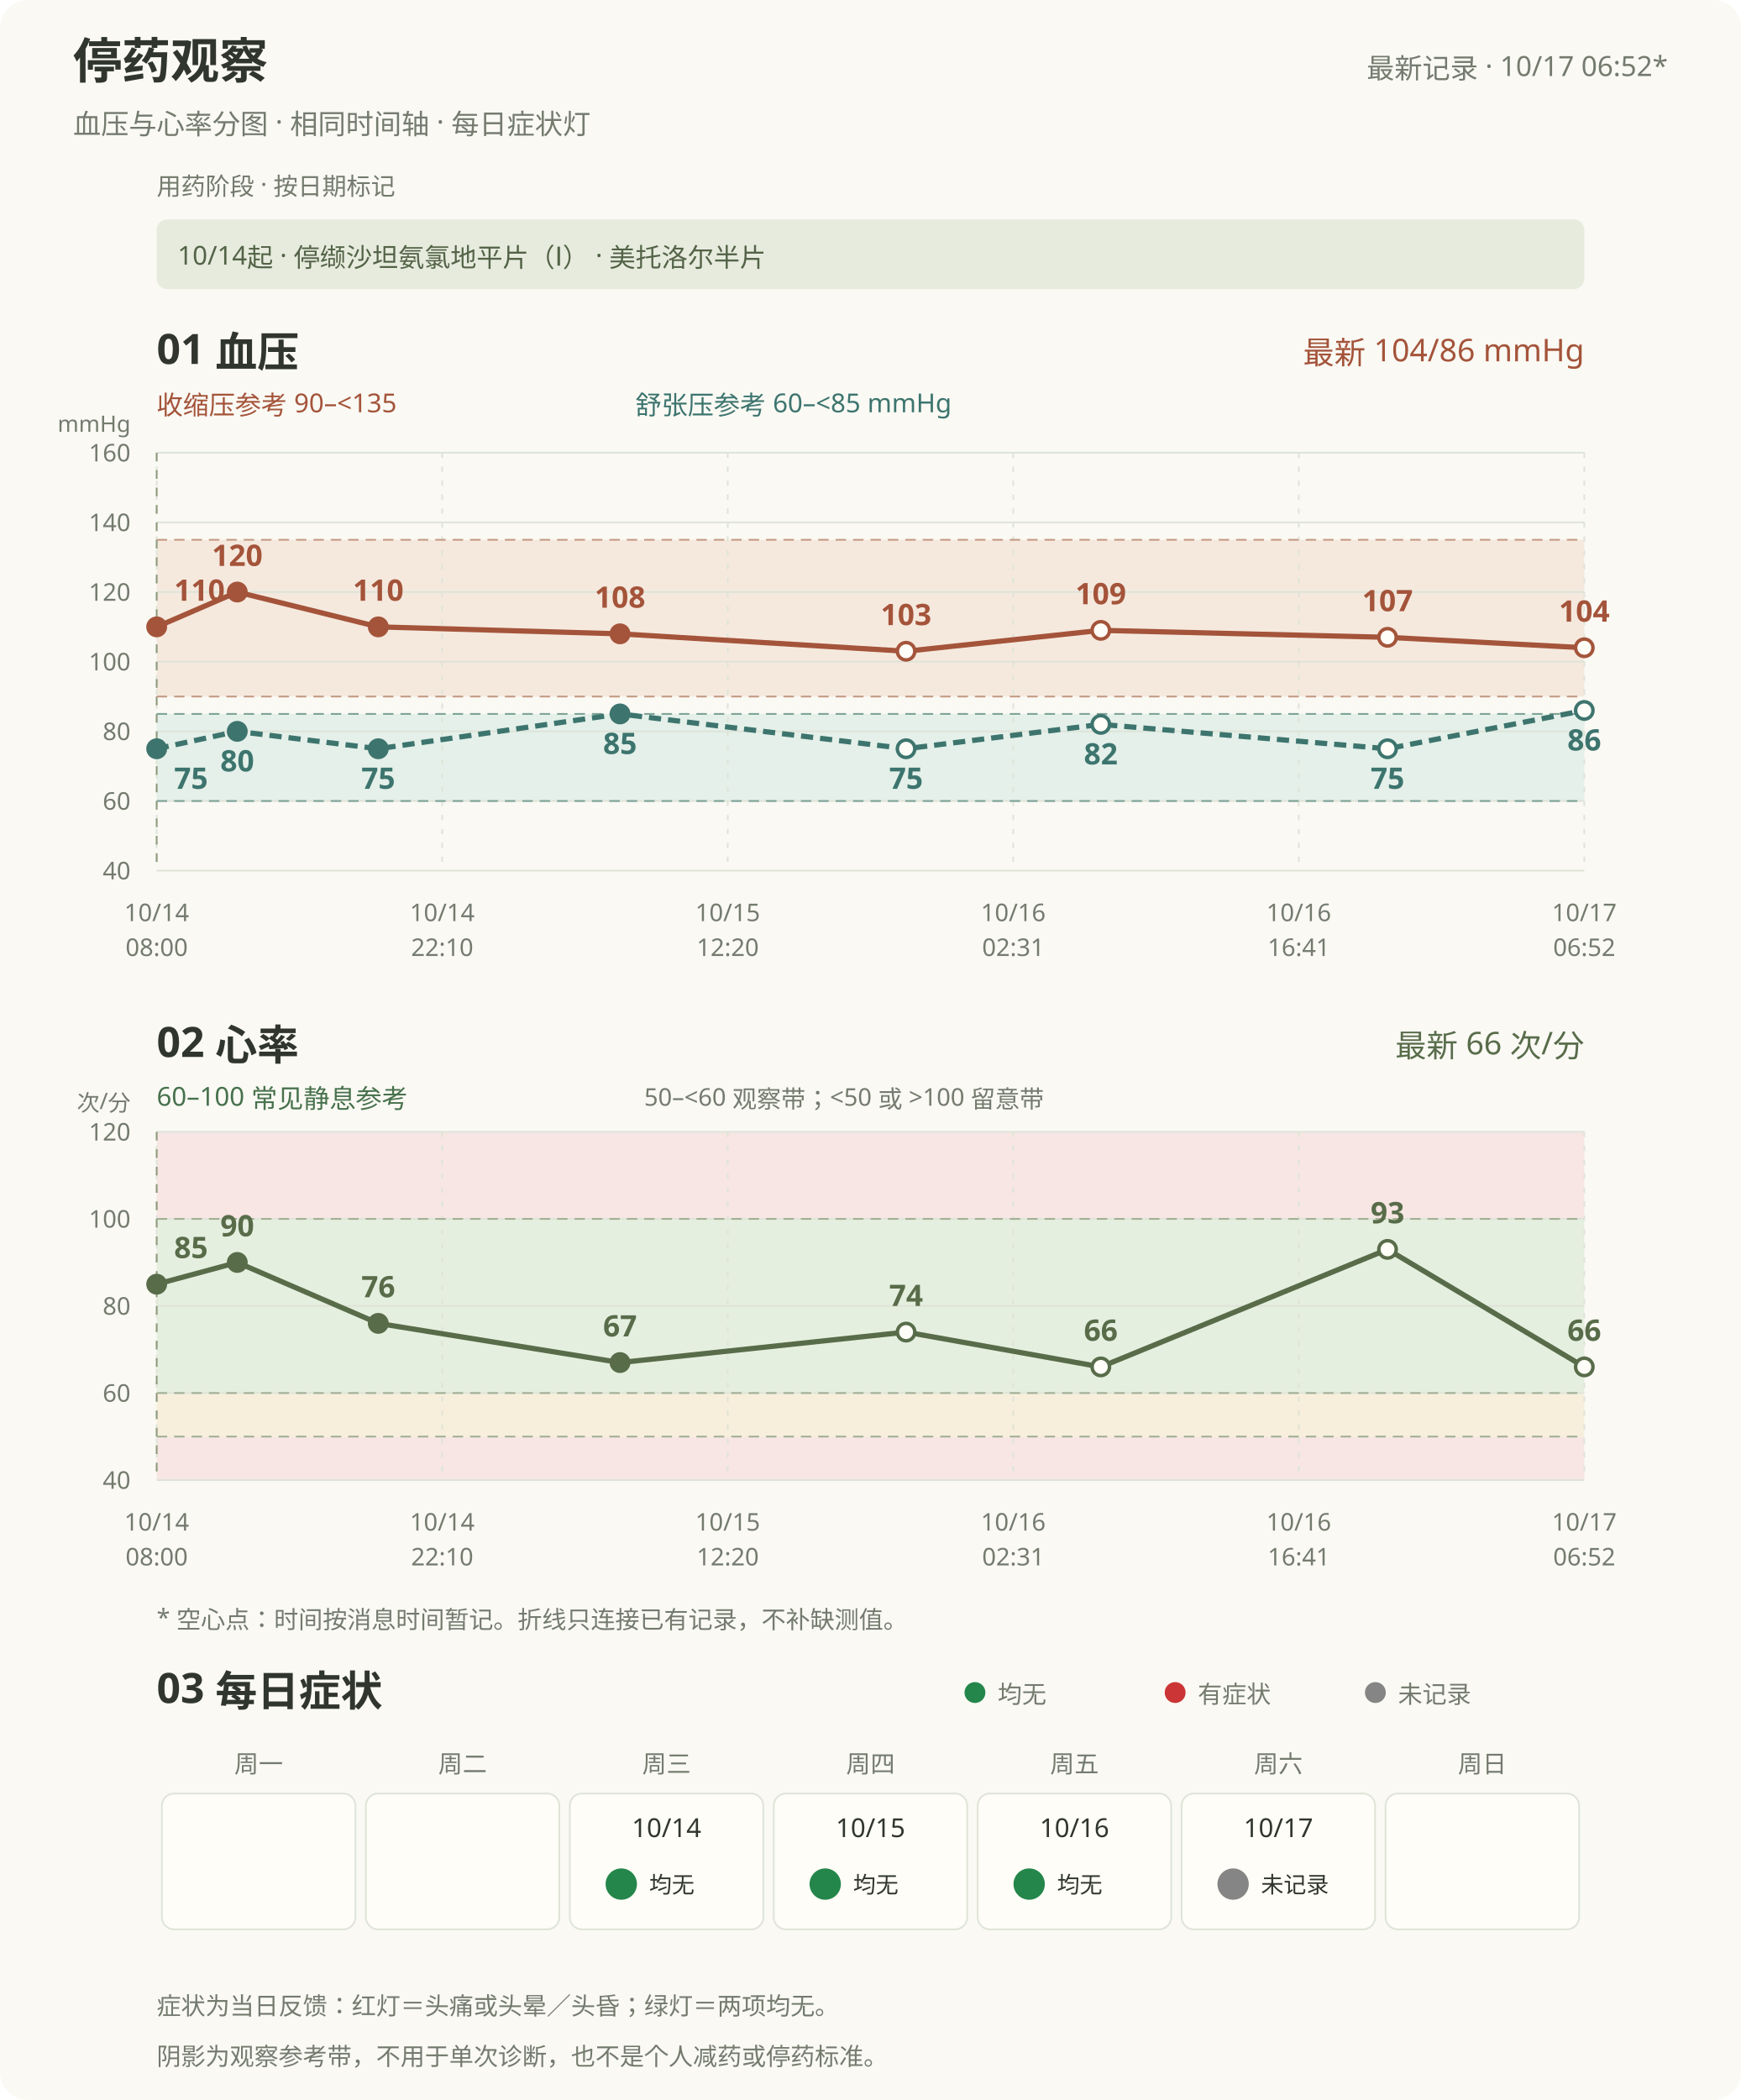
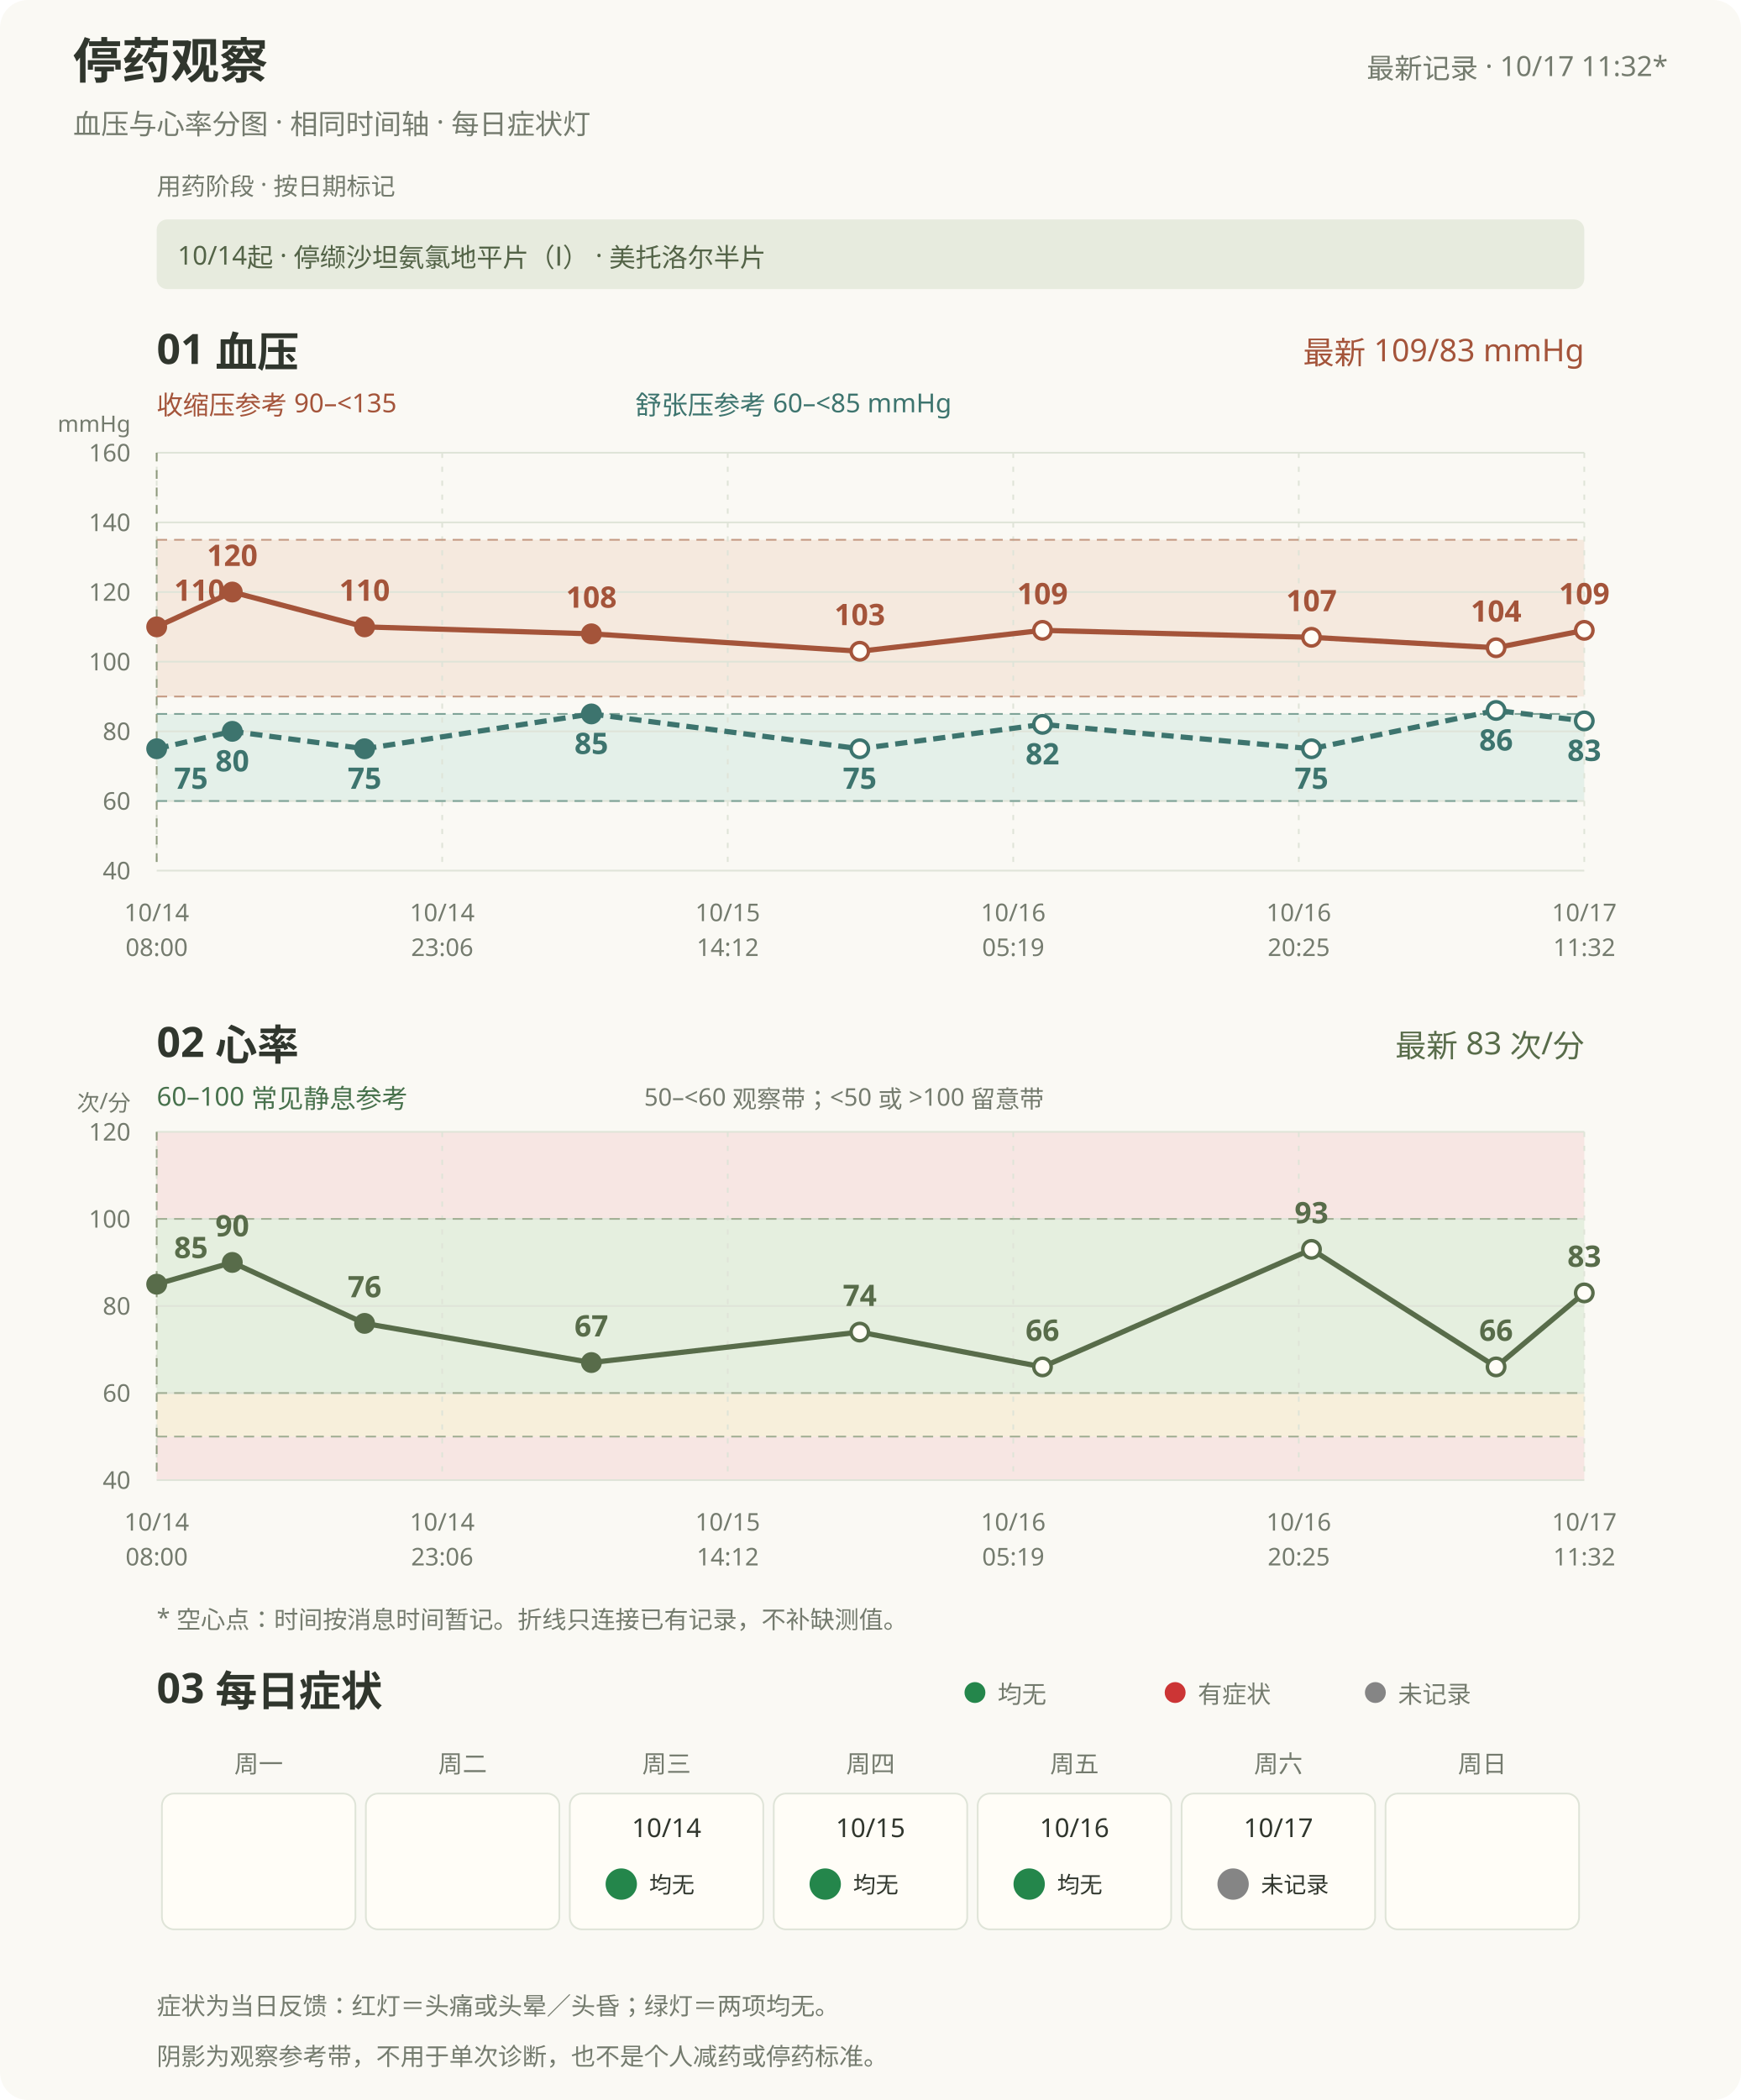
<svg xmlns="http://www.w3.org/2000/svg" viewBox="0 0 1000 1206" role="img" aria-labelledby="title desc">
  <rect width="1000" height="1206" rx="16" fill="#faf9f4" />
  <g font-family="system-ui,Microsoft YaHei,sans-serif" fill="#30362d">
    <text x="42" y="45" font-size="28" fill="#30362d" font-weight="600">停药观察</text>
-     <text x="958" y="45" font-size="16" fill="#747b6e" text-anchor="end">最新记录 · 10/17 06:52*</text>
+     <text x="958" y="45" font-size="16" fill="#747b6e" text-anchor="end">最新记录 · 10/17 11:32*</text>
    <text x="42" y="77" font-size="16" fill="#747b6e">血压与心率分图 · 相同时间轴 · 每日症状灯</text>
    <text x="90" y="112" font-size="14" fill="#747b6e">用药阶段 · 按日期标记</text>
    <rect x="90" y="126" width="820" height="40" rx="6" fill="#e7ebde" />
    <text x="102" y="152" font-size="15" fill="#536347">10/14起 · 停缬沙坦氨氯地平片（Ⅰ） · 美托洛尔半片</text>
    <text x="90" y="209" font-size="24" fill="#30362d" font-weight="600">01  血压</text>
-     <text x="910" y="209" font-size="18" fill="#a4543a" text-anchor="end">最新 104/86 mmHg</text>
+     <text x="910" y="209" font-size="18" fill="#a4543a" text-anchor="end">最新 109/83 mmHg</text>
    <text x="90" y="238" font-size="15" fill="#a4543a">收缩压参考 90–&lt;135</text>
    <text x="365" y="238" font-size="15" fill="#3d746e">舒张压参考 60–&lt;85 mmHg</text>
    <rect data-band="systolic-90-135" x="90" y="310" width="820" height="90" fill="#f5e9de" />
    <rect data-band="diastolic-60-85" x="90" y="410" width="820" height="50" fill="#e4f0e9" />
    <text x="75" y="248" font-size="13" fill="#747b6e" text-anchor="end">mmHg</text>
    <line x1="90" y1="500" x2="910" y2="500" stroke="#dfe4d8" />
    <text x="75" y="505" font-size="14" fill="#747b6e" text-anchor="end">40</text>
    <line x1="90" y1="460" x2="910" y2="460" stroke="#dfe4d8" />
    <text x="75" y="465" font-size="14" fill="#747b6e" text-anchor="end">60</text>
    <line x1="90" y1="420" x2="910" y2="420" stroke="#dfe4d8" />
    <text x="75" y="425" font-size="14" fill="#747b6e" text-anchor="end">80</text>
    <line x1="90" y1="380" x2="910" y2="380" stroke="#dfe4d8" />
    <text x="75" y="385" font-size="14" fill="#747b6e" text-anchor="end">100</text>
    <line x1="90" y1="340" x2="910" y2="340" stroke="#dfe4d8" />
    <text x="75" y="345" font-size="14" fill="#747b6e" text-anchor="end">120</text>
    <line x1="90" y1="300" x2="910" y2="300" stroke="#dfe4d8" />
    <text x="75" y="305" font-size="14" fill="#747b6e" text-anchor="end">140</text>
    <line x1="90" y1="260" x2="910" y2="260" stroke="#dfe4d8" />
    <text x="75" y="265" font-size="14" fill="#747b6e" text-anchor="end">160</text>
    <line x1="90" y1="260" x2="90" y2="500" stroke="#dfe4d8" stroke-dasharray="3 5" />
    <text x="90" y="529" font-size="14" fill="#747b6e" text-anchor="middle">10/14</text>
    <text x="90" y="549" font-size="14" fill="#747b6e" text-anchor="middle">08:00</text>
    <line x1="254" y1="260" x2="254" y2="500" stroke="#dfe4d8" stroke-dasharray="3 5" />
    <text x="254" y="529" font-size="14" fill="#747b6e" text-anchor="middle">10/14</text>
-     <text x="254" y="549" font-size="14" fill="#747b6e" text-anchor="middle">22:10</text>
+     <text x="254" y="549" font-size="14" fill="#747b6e" text-anchor="middle">23:06</text>
    <line x1="418" y1="260" x2="418" y2="500" stroke="#dfe4d8" stroke-dasharray="3 5" />
    <text x="418" y="529" font-size="14" fill="#747b6e" text-anchor="middle">10/15</text>
-     <text x="418" y="549" font-size="14" fill="#747b6e" text-anchor="middle">12:20</text>
+     <text x="418" y="549" font-size="14" fill="#747b6e" text-anchor="middle">14:12</text>
    <line x1="582" y1="260" x2="582" y2="500" stroke="#dfe4d8" stroke-dasharray="3 5" />
    <text x="582" y="529" font-size="14" fill="#747b6e" text-anchor="middle">10/16</text>
-     <text x="582" y="549" font-size="14" fill="#747b6e" text-anchor="middle">02:31</text>
+     <text x="582" y="549" font-size="14" fill="#747b6e" text-anchor="middle">05:19</text>
    <line x1="746" y1="260" x2="746" y2="500" stroke="#dfe4d8" stroke-dasharray="3 5" />
    <text x="746" y="529" font-size="14" fill="#747b6e" text-anchor="middle">10/16</text>
-     <text x="746" y="549" font-size="14" fill="#747b6e" text-anchor="middle">16:41</text>
+     <text x="746" y="549" font-size="14" fill="#747b6e" text-anchor="middle">20:25</text>
    <line x1="910" y1="260" x2="910" y2="500" stroke="#dfe4d8" stroke-dasharray="3 5" />
    <text x="910" y="529" font-size="14" fill="#747b6e" text-anchor="middle">10/17</text>
-     <text x="910" y="549" font-size="14" fill="#747b6e" text-anchor="middle">06:52</text>
+     <text x="910" y="549" font-size="14" fill="#747b6e" text-anchor="middle">11:32</text>
    <line x1="90" y1="260" x2="90" y2="500" stroke="#8d997c" stroke-dasharray="5 5" />
    <line x1="90" y1="400" x2="910" y2="400" stroke="#c49a82" stroke-dasharray="6 4" />
    <line x1="90" y1="310" x2="910" y2="310" stroke="#c49a82" stroke-dasharray="6 4" />
    <line x1="90" y1="460" x2="910" y2="460" stroke="#7ca296" stroke-dasharray="6 4" />
    <line x1="90" y1="410" x2="910" y2="410" stroke="#7ca296" stroke-dasharray="6 4" />
-     <polyline data-series="systolic" points="90,360 136.284,340 217.281,360 356.134,364 520.442,374 632.295,362 796.99,366 910,372" fill="none" stroke="#a4543a" stroke-width="3" stroke-linejoin="round" />
+     <polyline data-series="systolic" points="90,360 133.425,340 209.417,360 339.691,364 493.848,374 598.791,362 753.31,366 859.338,372 910,362" fill="none" stroke="#a4543a" stroke-width="3" stroke-linejoin="round" />
    <circle data-reading="systolic" cx="90" cy="360" r="5" stroke="#a4543a" stroke-width="2" fill="#a4543a" />
    <text x="100" y="345" font-size="17" fill="#a4543a" text-anchor="start" font-weight="600">110</text>
-     <circle data-reading="systolic" cx="136.284" cy="340" r="5" stroke="#a4543a" stroke-width="2" fill="#a4543a" />
-     <text x="136.284" y="325" font-size="17" fill="#a4543a" text-anchor="middle" font-weight="600">120</text>
-     <circle data-reading="systolic" cx="217.281" cy="360" r="5" stroke="#a4543a" stroke-width="2" fill="#a4543a" />
-     <text x="217.281" y="345" font-size="17" fill="#a4543a" text-anchor="middle" font-weight="600">110</text>
-     <circle data-reading="systolic" cx="356.134" cy="364" r="5" stroke="#a4543a" stroke-width="2" fill="#a4543a" />
-     <text x="356.134" y="349" font-size="17" fill="#a4543a" text-anchor="middle" font-weight="600">108</text>
-     <circle data-reading="systolic" cx="520.442" cy="374" r="5" stroke="#a4543a" stroke-width="2" fill="#fffdf7" />
-     <text x="520.442" y="359" font-size="17" fill="#a4543a" text-anchor="middle" font-weight="600">103</text>
-     <circle data-reading="systolic" cx="632.295" cy="362" r="5" stroke="#a4543a" stroke-width="2" fill="#fffdf7" />
-     <text x="632.295" y="347" font-size="17" fill="#a4543a" text-anchor="middle" font-weight="600">109</text>
-     <circle data-reading="systolic" cx="796.99" cy="366" r="5" stroke="#a4543a" stroke-width="2" fill="#fffdf7" />
-     <text x="796.99" y="351" font-size="17" fill="#a4543a" text-anchor="middle" font-weight="600">107</text>
-     <circle data-reading="systolic" cx="910" cy="372" r="5" stroke="#a4543a" stroke-width="2" fill="#fffdf7" />
-     <text x="910" y="357" font-size="17" fill="#a4543a" text-anchor="middle" font-weight="600">104</text>
-     <polyline data-series="diastolic" points="90,430 136.284,420 217.281,430 356.134,410 520.442,430 632.295,416 796.99,430 910,408" fill="none" stroke="#3d746e" stroke-width="3" stroke-linejoin="round" stroke-dasharray="7 4" />
+     <circle data-reading="systolic" cx="133.425" cy="340" r="5" stroke="#a4543a" stroke-width="2" fill="#a4543a" />
+     <text x="133.425" y="325" font-size="17" fill="#a4543a" text-anchor="middle" font-weight="600">120</text>
+     <circle data-reading="systolic" cx="209.417" cy="360" r="5" stroke="#a4543a" stroke-width="2" fill="#a4543a" />
+     <text x="209.417" y="345" font-size="17" fill="#a4543a" text-anchor="middle" font-weight="600">110</text>
+     <circle data-reading="systolic" cx="339.691" cy="364" r="5" stroke="#a4543a" stroke-width="2" fill="#a4543a" />
+     <text x="339.691" y="349" font-size="17" fill="#a4543a" text-anchor="middle" font-weight="600">108</text>
+     <circle data-reading="systolic" cx="493.848" cy="374" r="5" stroke="#a4543a" stroke-width="2" fill="#fffdf7" />
+     <text x="493.848" y="359" font-size="17" fill="#a4543a" text-anchor="middle" font-weight="600">103</text>
+     <circle data-reading="systolic" cx="598.791" cy="362" r="5" stroke="#a4543a" stroke-width="2" fill="#fffdf7" />
+     <text x="598.791" y="347" font-size="17" fill="#a4543a" text-anchor="middle" font-weight="600">109</text>
+     <circle data-reading="systolic" cx="753.31" cy="366" r="5" stroke="#a4543a" stroke-width="2" fill="#fffdf7" />
+     <text x="753.31" y="351" font-size="17" fill="#a4543a" text-anchor="middle" font-weight="600">107</text>
+     <circle data-reading="systolic" cx="859.338" cy="372" r="5" stroke="#a4543a" stroke-width="2" fill="#fffdf7" />
+     <text x="859.338" y="357" font-size="17" fill="#a4543a" text-anchor="middle" font-weight="600">104</text>
+     <circle data-reading="systolic" cx="910" cy="362" r="5" stroke="#a4543a" stroke-width="2" fill="#fffdf7" />
+     <text x="910" y="347" font-size="17" fill="#a4543a" text-anchor="middle" font-weight="600">109</text>
+     <polyline data-series="diastolic" points="90,430 133.425,420 209.417,430 339.691,410 493.848,430 598.791,416 753.31,430 859.338,408 910,414" fill="none" stroke="#3d746e" stroke-width="3" stroke-linejoin="round" stroke-dasharray="7 4" />
    <circle data-reading="diastolic" cx="90" cy="430" r="5" stroke="#3d746e" stroke-width="2" fill="#3d746e" />
    <text x="100" y="453" font-size="17" fill="#3d746e" text-anchor="start" font-weight="600">75</text>
-     <circle data-reading="diastolic" cx="136.284" cy="420" r="5" stroke="#3d746e" stroke-width="2" fill="#3d746e" />
-     <text x="136.284" y="443" font-size="17" fill="#3d746e" text-anchor="middle" font-weight="600">80</text>
-     <circle data-reading="diastolic" cx="217.281" cy="430" r="5" stroke="#3d746e" stroke-width="2" fill="#3d746e" />
-     <text x="217.281" y="453" font-size="17" fill="#3d746e" text-anchor="middle" font-weight="600">75</text>
-     <circle data-reading="diastolic" cx="356.134" cy="410" r="5" stroke="#3d746e" stroke-width="2" fill="#3d746e" />
-     <text x="356.134" y="433" font-size="17" fill="#3d746e" text-anchor="middle" font-weight="600">85</text>
-     <circle data-reading="diastolic" cx="520.442" cy="430" r="5" stroke="#3d746e" stroke-width="2" fill="#fffdf7" />
-     <text x="520.442" y="453" font-size="17" fill="#3d746e" text-anchor="middle" font-weight="600">75</text>
-     <circle data-reading="diastolic" cx="632.295" cy="416" r="5" stroke="#3d746e" stroke-width="2" fill="#fffdf7" />
-     <text x="632.295" y="439" font-size="17" fill="#3d746e" text-anchor="middle" font-weight="600">82</text>
-     <circle data-reading="diastolic" cx="796.99" cy="430" r="5" stroke="#3d746e" stroke-width="2" fill="#fffdf7" />
-     <text x="796.99" y="453" font-size="17" fill="#3d746e" text-anchor="middle" font-weight="600">75</text>
-     <circle data-reading="diastolic" cx="910" cy="408" r="5" stroke="#3d746e" stroke-width="2" fill="#fffdf7" />
-     <text x="910" y="431" font-size="17" fill="#3d746e" text-anchor="middle" font-weight="600">86</text>
+     <circle data-reading="diastolic" cx="133.425" cy="420" r="5" stroke="#3d746e" stroke-width="2" fill="#3d746e" />
+     <text x="133.425" y="443" font-size="17" fill="#3d746e" text-anchor="middle" font-weight="600">80</text>
+     <circle data-reading="diastolic" cx="209.417" cy="430" r="5" stroke="#3d746e" stroke-width="2" fill="#3d746e" />
+     <text x="209.417" y="453" font-size="17" fill="#3d746e" text-anchor="middle" font-weight="600">75</text>
+     <circle data-reading="diastolic" cx="339.691" cy="410" r="5" stroke="#3d746e" stroke-width="2" fill="#3d746e" />
+     <text x="339.691" y="433" font-size="17" fill="#3d746e" text-anchor="middle" font-weight="600">85</text>
+     <circle data-reading="diastolic" cx="493.848" cy="430" r="5" stroke="#3d746e" stroke-width="2" fill="#fffdf7" />
+     <text x="493.848" y="453" font-size="17" fill="#3d746e" text-anchor="middle" font-weight="600">75</text>
+     <circle data-reading="diastolic" cx="598.791" cy="416" r="5" stroke="#3d746e" stroke-width="2" fill="#fffdf7" />
+     <text x="598.791" y="439" font-size="17" fill="#3d746e" text-anchor="middle" font-weight="600">82</text>
+     <circle data-reading="diastolic" cx="753.31" cy="430" r="5" stroke="#3d746e" stroke-width="2" fill="#fffdf7" />
+     <text x="753.31" y="453" font-size="17" fill="#3d746e" text-anchor="middle" font-weight="600">75</text>
+     <circle data-reading="diastolic" cx="859.338" cy="408" r="5" stroke="#3d746e" stroke-width="2" fill="#fffdf7" />
+     <text x="859.338" y="431" font-size="17" fill="#3d746e" text-anchor="middle" font-weight="600">86</text>
+     <circle data-reading="diastolic" cx="910" cy="414" r="5" stroke="#3d746e" stroke-width="2" fill="#fffdf7" />
+     <text x="910" y="437" font-size="17" fill="#3d746e" text-anchor="middle" font-weight="600">83</text>
    <text x="90" y="607" font-size="24" fill="#30362d" font-weight="600">02  心率</text>
-     <text x="910" y="607" font-size="18" fill="#586c4a" text-anchor="end">最新 66 次/分</text>
+     <text x="910" y="607" font-size="18" fill="#586c4a" text-anchor="end">最新 83 次/分</text>
    <text x="90" y="635" font-size="15" fill="#47714c">60–100 常见静息参考</text>
    <text x="370" y="635" font-size="14" fill="#747b6e">50–&lt;60 观察带；&lt;50 或 &gt;100 留意带</text>
    <rect data-band="heart-low" x="90" y="825" width="820" height="25" fill="#f7e6e3" />
    <rect data-band="heart-observe" x="90" y="800" width="820" height="25" fill="#f7efdb" />
    <rect data-band="heart-reference-60-100" x="90" y="700" width="820" height="100" fill="#e5efdf" />
    <rect data-band="heart-high" x="90" y="650" width="820" height="50" fill="#f7e6e3" />
    <text x="75" y="638" font-size="13" fill="#747b6e" text-anchor="end">次/分</text>
    <line x1="90" y1="850" x2="910" y2="850" stroke="#dfe4d8" />
    <text x="75" y="855" font-size="14" fill="#747b6e" text-anchor="end">40</text>
    <line x1="90" y1="800" x2="910" y2="800" stroke="#dfe4d8" />
    <text x="75" y="805" font-size="14" fill="#747b6e" text-anchor="end">60</text>
    <line x1="90" y1="750" x2="910" y2="750" stroke="#dfe4d8" />
    <text x="75" y="755" font-size="14" fill="#747b6e" text-anchor="end">80</text>
    <line x1="90" y1="700" x2="910" y2="700" stroke="#dfe4d8" />
    <text x="75" y="705" font-size="14" fill="#747b6e" text-anchor="end">100</text>
    <line x1="90" y1="650" x2="910" y2="650" stroke="#dfe4d8" />
    <text x="75" y="655" font-size="14" fill="#747b6e" text-anchor="end">120</text>
    <line x1="90" y1="650" x2="90" y2="850" stroke="#dfe4d8" stroke-dasharray="3 5" />
    <text x="90" y="879" font-size="14" fill="#747b6e" text-anchor="middle">10/14</text>
    <text x="90" y="899" font-size="14" fill="#747b6e" text-anchor="middle">08:00</text>
    <line x1="254" y1="650" x2="254" y2="850" stroke="#dfe4d8" stroke-dasharray="3 5" />
    <text x="254" y="879" font-size="14" fill="#747b6e" text-anchor="middle">10/14</text>
-     <text x="254" y="899" font-size="14" fill="#747b6e" text-anchor="middle">22:10</text>
+     <text x="254" y="899" font-size="14" fill="#747b6e" text-anchor="middle">23:06</text>
    <line x1="418" y1="650" x2="418" y2="850" stroke="#dfe4d8" stroke-dasharray="3 5" />
    <text x="418" y="879" font-size="14" fill="#747b6e" text-anchor="middle">10/15</text>
-     <text x="418" y="899" font-size="14" fill="#747b6e" text-anchor="middle">12:20</text>
+     <text x="418" y="899" font-size="14" fill="#747b6e" text-anchor="middle">14:12</text>
    <line x1="582" y1="650" x2="582" y2="850" stroke="#dfe4d8" stroke-dasharray="3 5" />
    <text x="582" y="879" font-size="14" fill="#747b6e" text-anchor="middle">10/16</text>
-     <text x="582" y="899" font-size="14" fill="#747b6e" text-anchor="middle">02:31</text>
+     <text x="582" y="899" font-size="14" fill="#747b6e" text-anchor="middle">05:19</text>
    <line x1="746" y1="650" x2="746" y2="850" stroke="#dfe4d8" stroke-dasharray="3 5" />
    <text x="746" y="879" font-size="14" fill="#747b6e" text-anchor="middle">10/16</text>
-     <text x="746" y="899" font-size="14" fill="#747b6e" text-anchor="middle">16:41</text>
+     <text x="746" y="899" font-size="14" fill="#747b6e" text-anchor="middle">20:25</text>
    <line x1="910" y1="650" x2="910" y2="850" stroke="#dfe4d8" stroke-dasharray="3 5" />
    <text x="910" y="879" font-size="14" fill="#747b6e" text-anchor="middle">10/17</text>
-     <text x="910" y="899" font-size="14" fill="#747b6e" text-anchor="middle">06:52</text>
+     <text x="910" y="899" font-size="14" fill="#747b6e" text-anchor="middle">11:32</text>
    <line x1="90" y1="650" x2="90" y2="850" stroke="#8d997c" stroke-dasharray="5 5" />
    <line x1="90" y1="825" x2="910" y2="825" stroke="#a2af94" stroke-dasharray="6 4" />
    <line x1="90" y1="800" x2="910" y2="800" stroke="#a2af94" stroke-dasharray="6 4" />
    <line x1="90" y1="700" x2="910" y2="700" stroke="#a2af94" stroke-dasharray="6 4" />
-     <polyline data-series="heartRate" points="90,737.5 136.284,725 217.281,760 356.134,782.5 520.442,765 632.295,785 796.99,717.5 910,785" fill="none" stroke="#586c4a" stroke-width="3" stroke-linejoin="round" />
+     <polyline data-series="heartRate" points="90,737.5 133.425,725 209.417,760 339.691,782.5 493.848,765 598.791,785 753.31,717.5 859.338,785 910,742.5" fill="none" stroke="#586c4a" stroke-width="3" stroke-linejoin="round" />
    <circle data-reading="heartRate" cx="90" cy="737.5" r="5" stroke="#586c4a" stroke-width="2" fill="#586c4a" />
    <text x="100" y="722.5" font-size="17" fill="#586c4a" text-anchor="start" font-weight="600">85</text>
-     <circle data-reading="heartRate" cx="136.284" cy="725" r="5" stroke="#586c4a" stroke-width="2" fill="#586c4a" />
-     <text x="136.284" y="710" font-size="17" fill="#586c4a" text-anchor="middle" font-weight="600">90</text>
-     <circle data-reading="heartRate" cx="217.281" cy="760" r="5" stroke="#586c4a" stroke-width="2" fill="#586c4a" />
-     <text x="217.281" y="745" font-size="17" fill="#586c4a" text-anchor="middle" font-weight="600">76</text>
-     <circle data-reading="heartRate" cx="356.134" cy="782.5" r="5" stroke="#586c4a" stroke-width="2" fill="#586c4a" />
-     <text x="356.134" y="767.5" font-size="17" fill="#586c4a" text-anchor="middle" font-weight="600">67</text>
-     <circle data-reading="heartRate" cx="520.442" cy="765" r="5" stroke="#586c4a" stroke-width="2" fill="#fffdf7" />
-     <text x="520.442" y="750" font-size="17" fill="#586c4a" text-anchor="middle" font-weight="600">74</text>
-     <circle data-reading="heartRate" cx="632.295" cy="785" r="5" stroke="#586c4a" stroke-width="2" fill="#fffdf7" />
-     <text x="632.295" y="770" font-size="17" fill="#586c4a" text-anchor="middle" font-weight="600">66</text>
-     <circle data-reading="heartRate" cx="796.99" cy="717.5" r="5" stroke="#586c4a" stroke-width="2" fill="#fffdf7" />
-     <text x="796.99" y="702.5" font-size="17" fill="#586c4a" text-anchor="middle" font-weight="600">93</text>
-     <circle data-reading="heartRate" cx="910" cy="785" r="5" stroke="#586c4a" stroke-width="2" fill="#fffdf7" />
-     <text x="910" y="770" font-size="17" fill="#586c4a" text-anchor="middle" font-weight="600">66</text>
+     <circle data-reading="heartRate" cx="133.425" cy="725" r="5" stroke="#586c4a" stroke-width="2" fill="#586c4a" />
+     <text x="133.425" y="710" font-size="17" fill="#586c4a" text-anchor="middle" font-weight="600">90</text>
+     <circle data-reading="heartRate" cx="209.417" cy="760" r="5" stroke="#586c4a" stroke-width="2" fill="#586c4a" />
+     <text x="209.417" y="745" font-size="17" fill="#586c4a" text-anchor="middle" font-weight="600">76</text>
+     <circle data-reading="heartRate" cx="339.691" cy="782.5" r="5" stroke="#586c4a" stroke-width="2" fill="#586c4a" />
+     <text x="339.691" y="767.5" font-size="17" fill="#586c4a" text-anchor="middle" font-weight="600">67</text>
+     <circle data-reading="heartRate" cx="493.848" cy="765" r="5" stroke="#586c4a" stroke-width="2" fill="#fffdf7" />
+     <text x="493.848" y="750" font-size="17" fill="#586c4a" text-anchor="middle" font-weight="600">74</text>
+     <circle data-reading="heartRate" cx="598.791" cy="785" r="5" stroke="#586c4a" stroke-width="2" fill="#fffdf7" />
+     <text x="598.791" y="770" font-size="17" fill="#586c4a" text-anchor="middle" font-weight="600">66</text>
+     <circle data-reading="heartRate" cx="753.31" cy="717.5" r="5" stroke="#586c4a" stroke-width="2" fill="#fffdf7" />
+     <text x="753.31" y="702.5" font-size="17" fill="#586c4a" text-anchor="middle" font-weight="600">93</text>
+     <circle data-reading="heartRate" cx="859.338" cy="785" r="5" stroke="#586c4a" stroke-width="2" fill="#fffdf7" />
+     <text x="859.338" y="770" font-size="17" fill="#586c4a" text-anchor="middle" font-weight="600">66</text>
+     <circle data-reading="heartRate" cx="910" cy="742.5" r="5" stroke="#586c4a" stroke-width="2" fill="#fffdf7" />
+     <text x="910" y="727.5" font-size="17" fill="#586c4a" text-anchor="middle" font-weight="600">83</text>
    <text x="90" y="934" font-size="14" fill="#747b6e">* 空心点：时间按消息时间暂记。折线只连接已有记录，不补缺测值。</text>
    <text x="90" y="978" font-size="24" fill="#30362d" font-weight="600">03  每日症状</text>
    <circle cx="560" cy="972" r="6" fill="#24864b" />
    <text x="573" y="978" font-size="14" fill="#747b6e">均无</text>
    <circle cx="675" cy="972" r="6" fill="#cc3535" />
    <text x="688" y="978" font-size="14" fill="#747b6e">有症状</text>
    <circle cx="790" cy="972" r="6" fill="#858585" />
    <text x="803" y="978" font-size="14" fill="#747b6e">未记录</text>
    <text x="148.571" y="1018" font-size="14" fill="#747b6e" text-anchor="middle">周一</text>
    <text x="265.714" y="1018" font-size="14" fill="#747b6e" text-anchor="middle">周二</text>
    <text x="382.857" y="1018" font-size="14" fill="#747b6e" text-anchor="middle">周三</text>
    <text x="500" y="1018" font-size="14" fill="#747b6e" text-anchor="middle">周四</text>
    <text x="617.143" y="1018" font-size="14" fill="#747b6e" text-anchor="middle">周五</text>
    <text x="734.286" y="1018" font-size="14" fill="#747b6e" text-anchor="middle">周六</text>
    <text x="851.429" y="1018" font-size="14" fill="#747b6e" text-anchor="middle">周日</text>
    <rect x="93" y="1030" width="111.143" height="78" rx="7" fill="#fffdf7" stroke="#dfe4d8" />
    <rect x="210.143" y="1030" width="111.143" height="78" rx="7" fill="#fffdf7" stroke="#dfe4d8" />
    <rect x="327.286" y="1030" width="111.143" height="78" rx="7" fill="#fffdf7" stroke="#dfe4d8" />
    <rect x="444.429" y="1030" width="111.143" height="78" rx="7" fill="#fffdf7" stroke="#dfe4d8" />
    <rect x="561.571" y="1030" width="111.143" height="78" rx="7" fill="#fffdf7" stroke="#dfe4d8" />
    <rect x="678.714" y="1030" width="111.143" height="78" rx="7" fill="#fffdf7" stroke="#dfe4d8" />
    <rect x="795.857" y="1030" width="111.143" height="78" rx="7" fill="#fffdf7" stroke="#dfe4d8" />
    <g data-symptom-date="2026-10-14" role="img" aria-label="2026-10-14 头痛：无，头晕／头昏：无">
      <text x="382.857" y="1055" font-size="15" fill="#30362d" text-anchor="middle">10/14</text>
      <circle cx="356.857" cy="1082" r="9" fill="#24864b" />
      <text x="372.857" y="1087" font-size="13" fill="#30362d">均无</text>
    </g>
    <g data-symptom-date="2026-10-15" role="img" aria-label="2026-10-15 头痛：无，头晕／头昏：无">
      <text x="500" y="1055" font-size="15" fill="#30362d" text-anchor="middle">10/15</text>
      <circle cx="474" cy="1082" r="9" fill="#24864b" />
      <text x="490" y="1087" font-size="13" fill="#30362d">均无</text>
    </g>
    <g data-symptom-date="2026-10-16" role="img" aria-label="2026-10-16 头痛：无，头晕／头昏：无">
      <text x="617.143" y="1055" font-size="15" fill="#30362d" text-anchor="middle">10/16</text>
      <circle cx="591.143" cy="1082" r="9" fill="#24864b" />
      <text x="607.143" y="1087" font-size="13" fill="#30362d">均无</text>
    </g>
    <g data-symptom-date="2026-10-17" role="img" aria-label="2026-10-17 头痛：未记录，头晕／头昏：未记录">
      <text x="734.286" y="1055" font-size="15" fill="#30362d" text-anchor="middle">10/17</text>
      <circle cx="708.286" cy="1082" r="9" fill="#858585" />
      <text x="724.286" y="1087" font-size="13" fill="#30362d">未记录</text>
    </g>
    <text x="90" y="1157" font-size="14" fill="#747b6e">症状为当日反馈：红灯＝头痛或头晕／头昏；绿灯＝两项均无。</text>
    <text x="90" y="1186" font-size="14" fill="#747b6e">阴影为观察参考带，不用于单次诊断，也不是个人减药或停药标准。</text>
  </g>
</svg>
